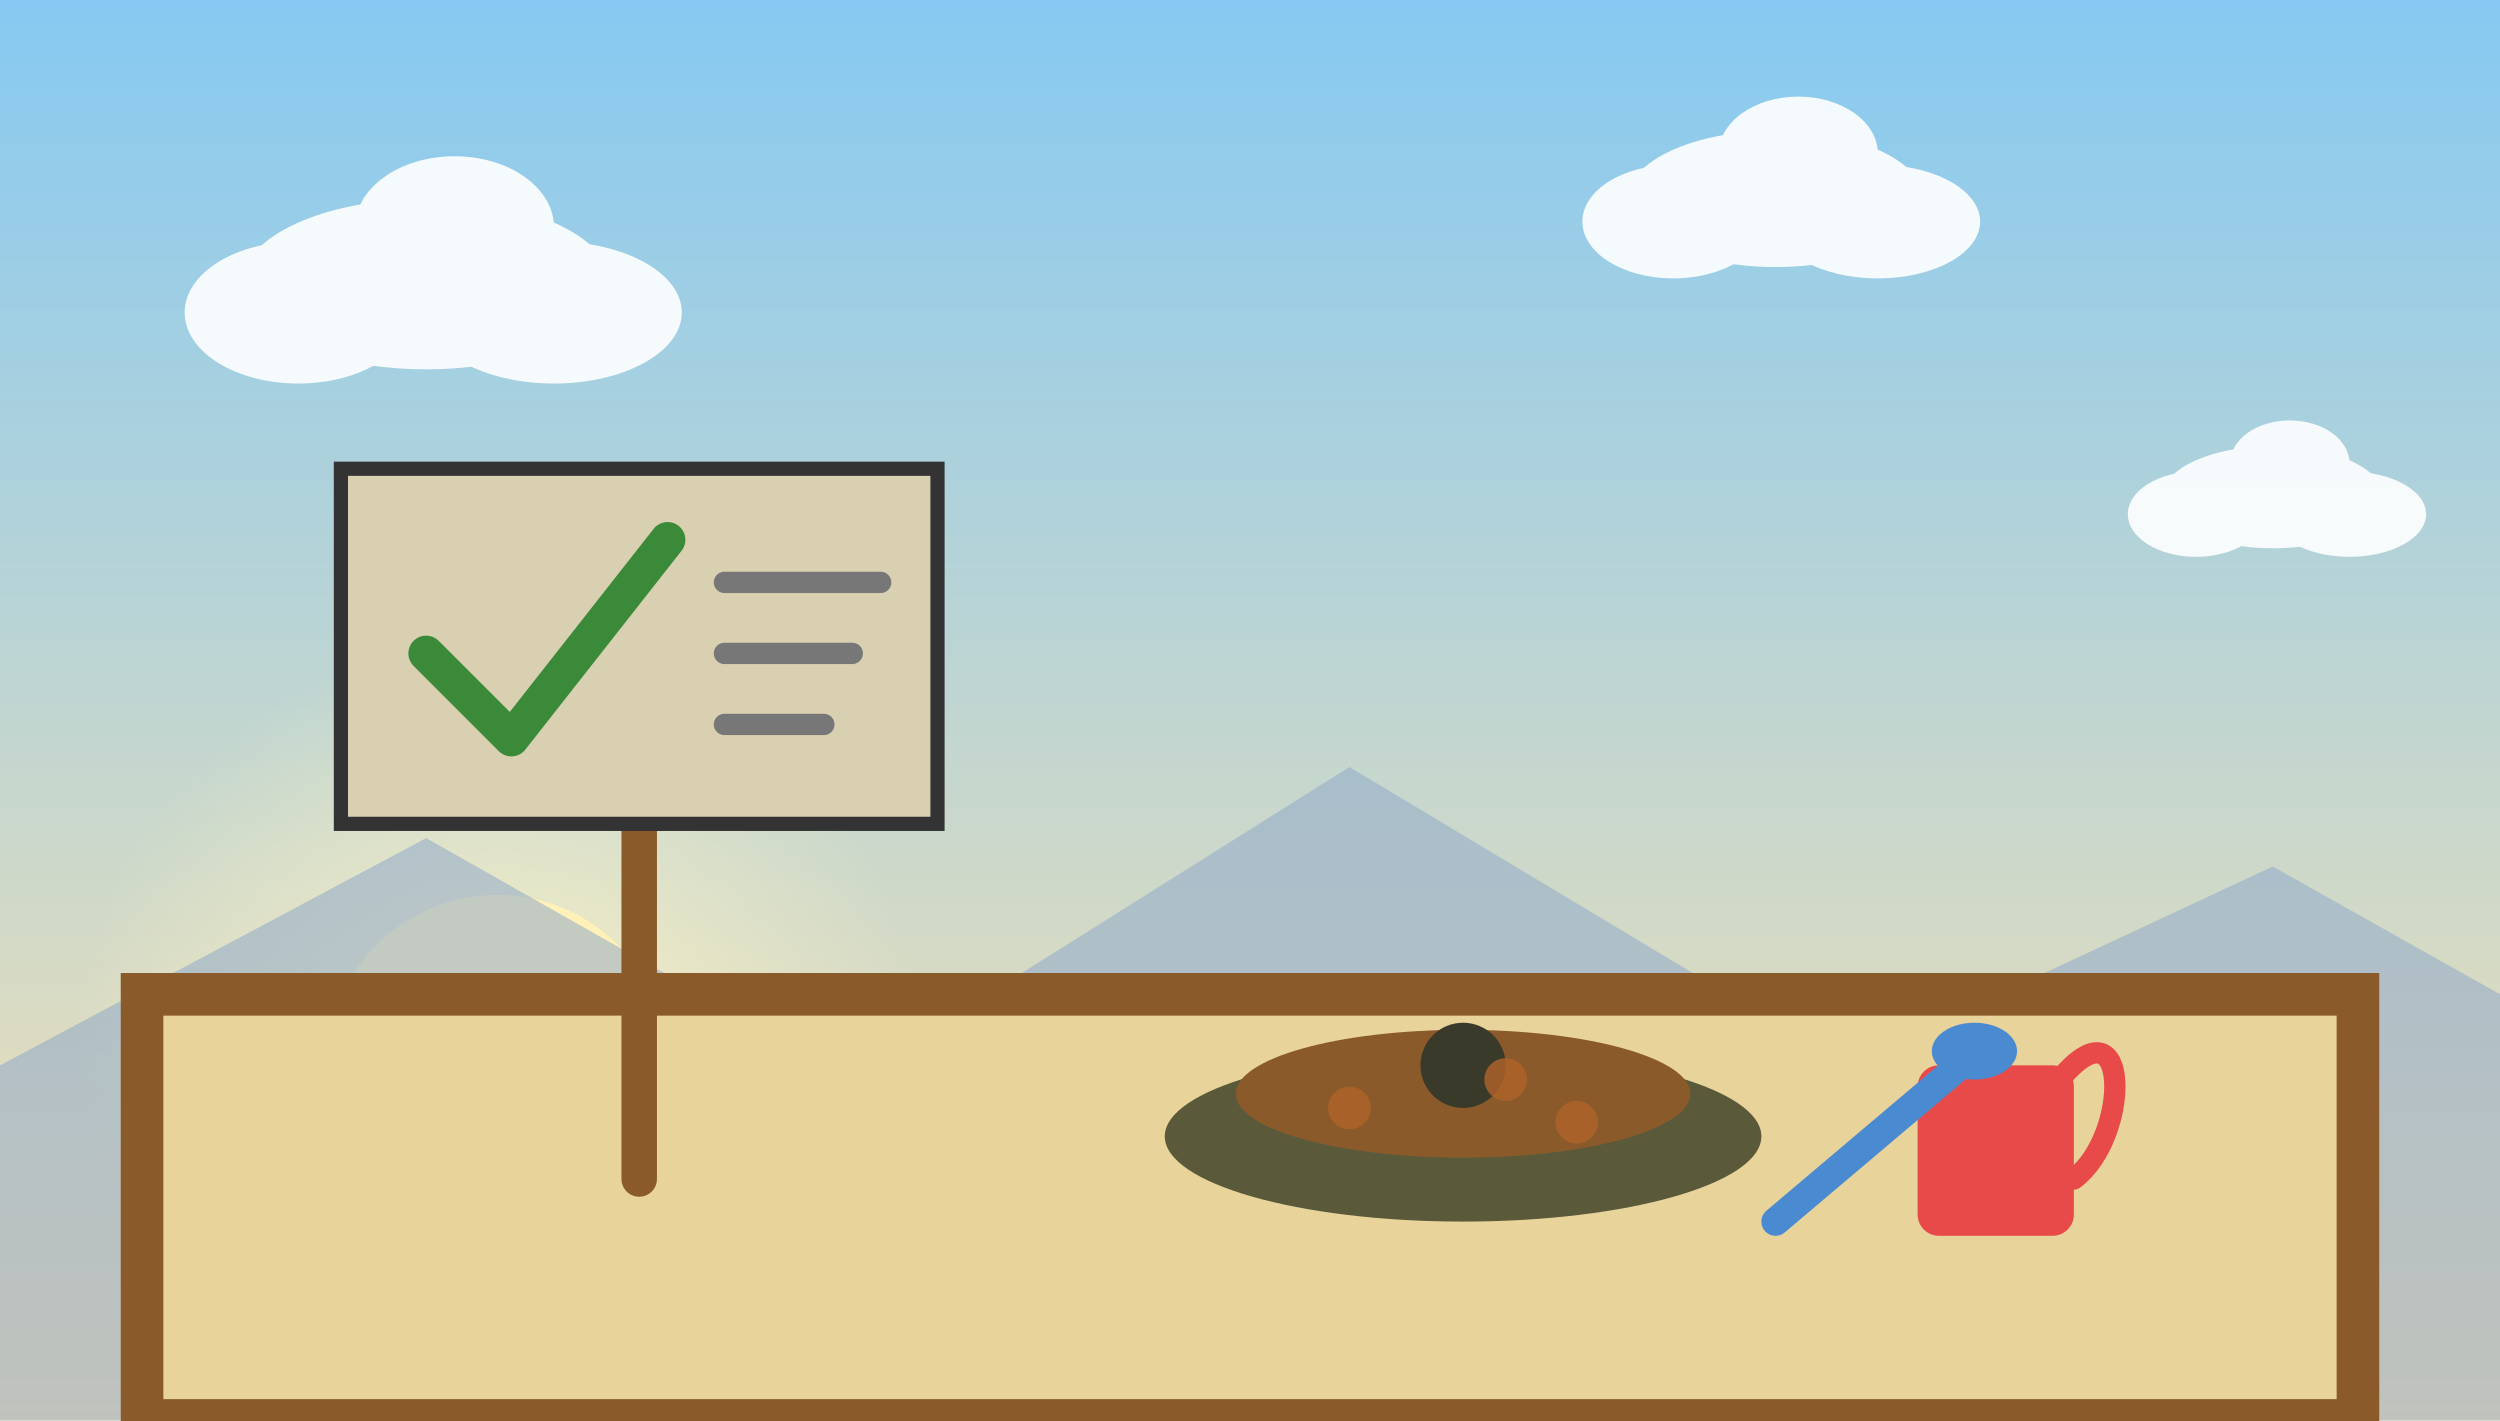
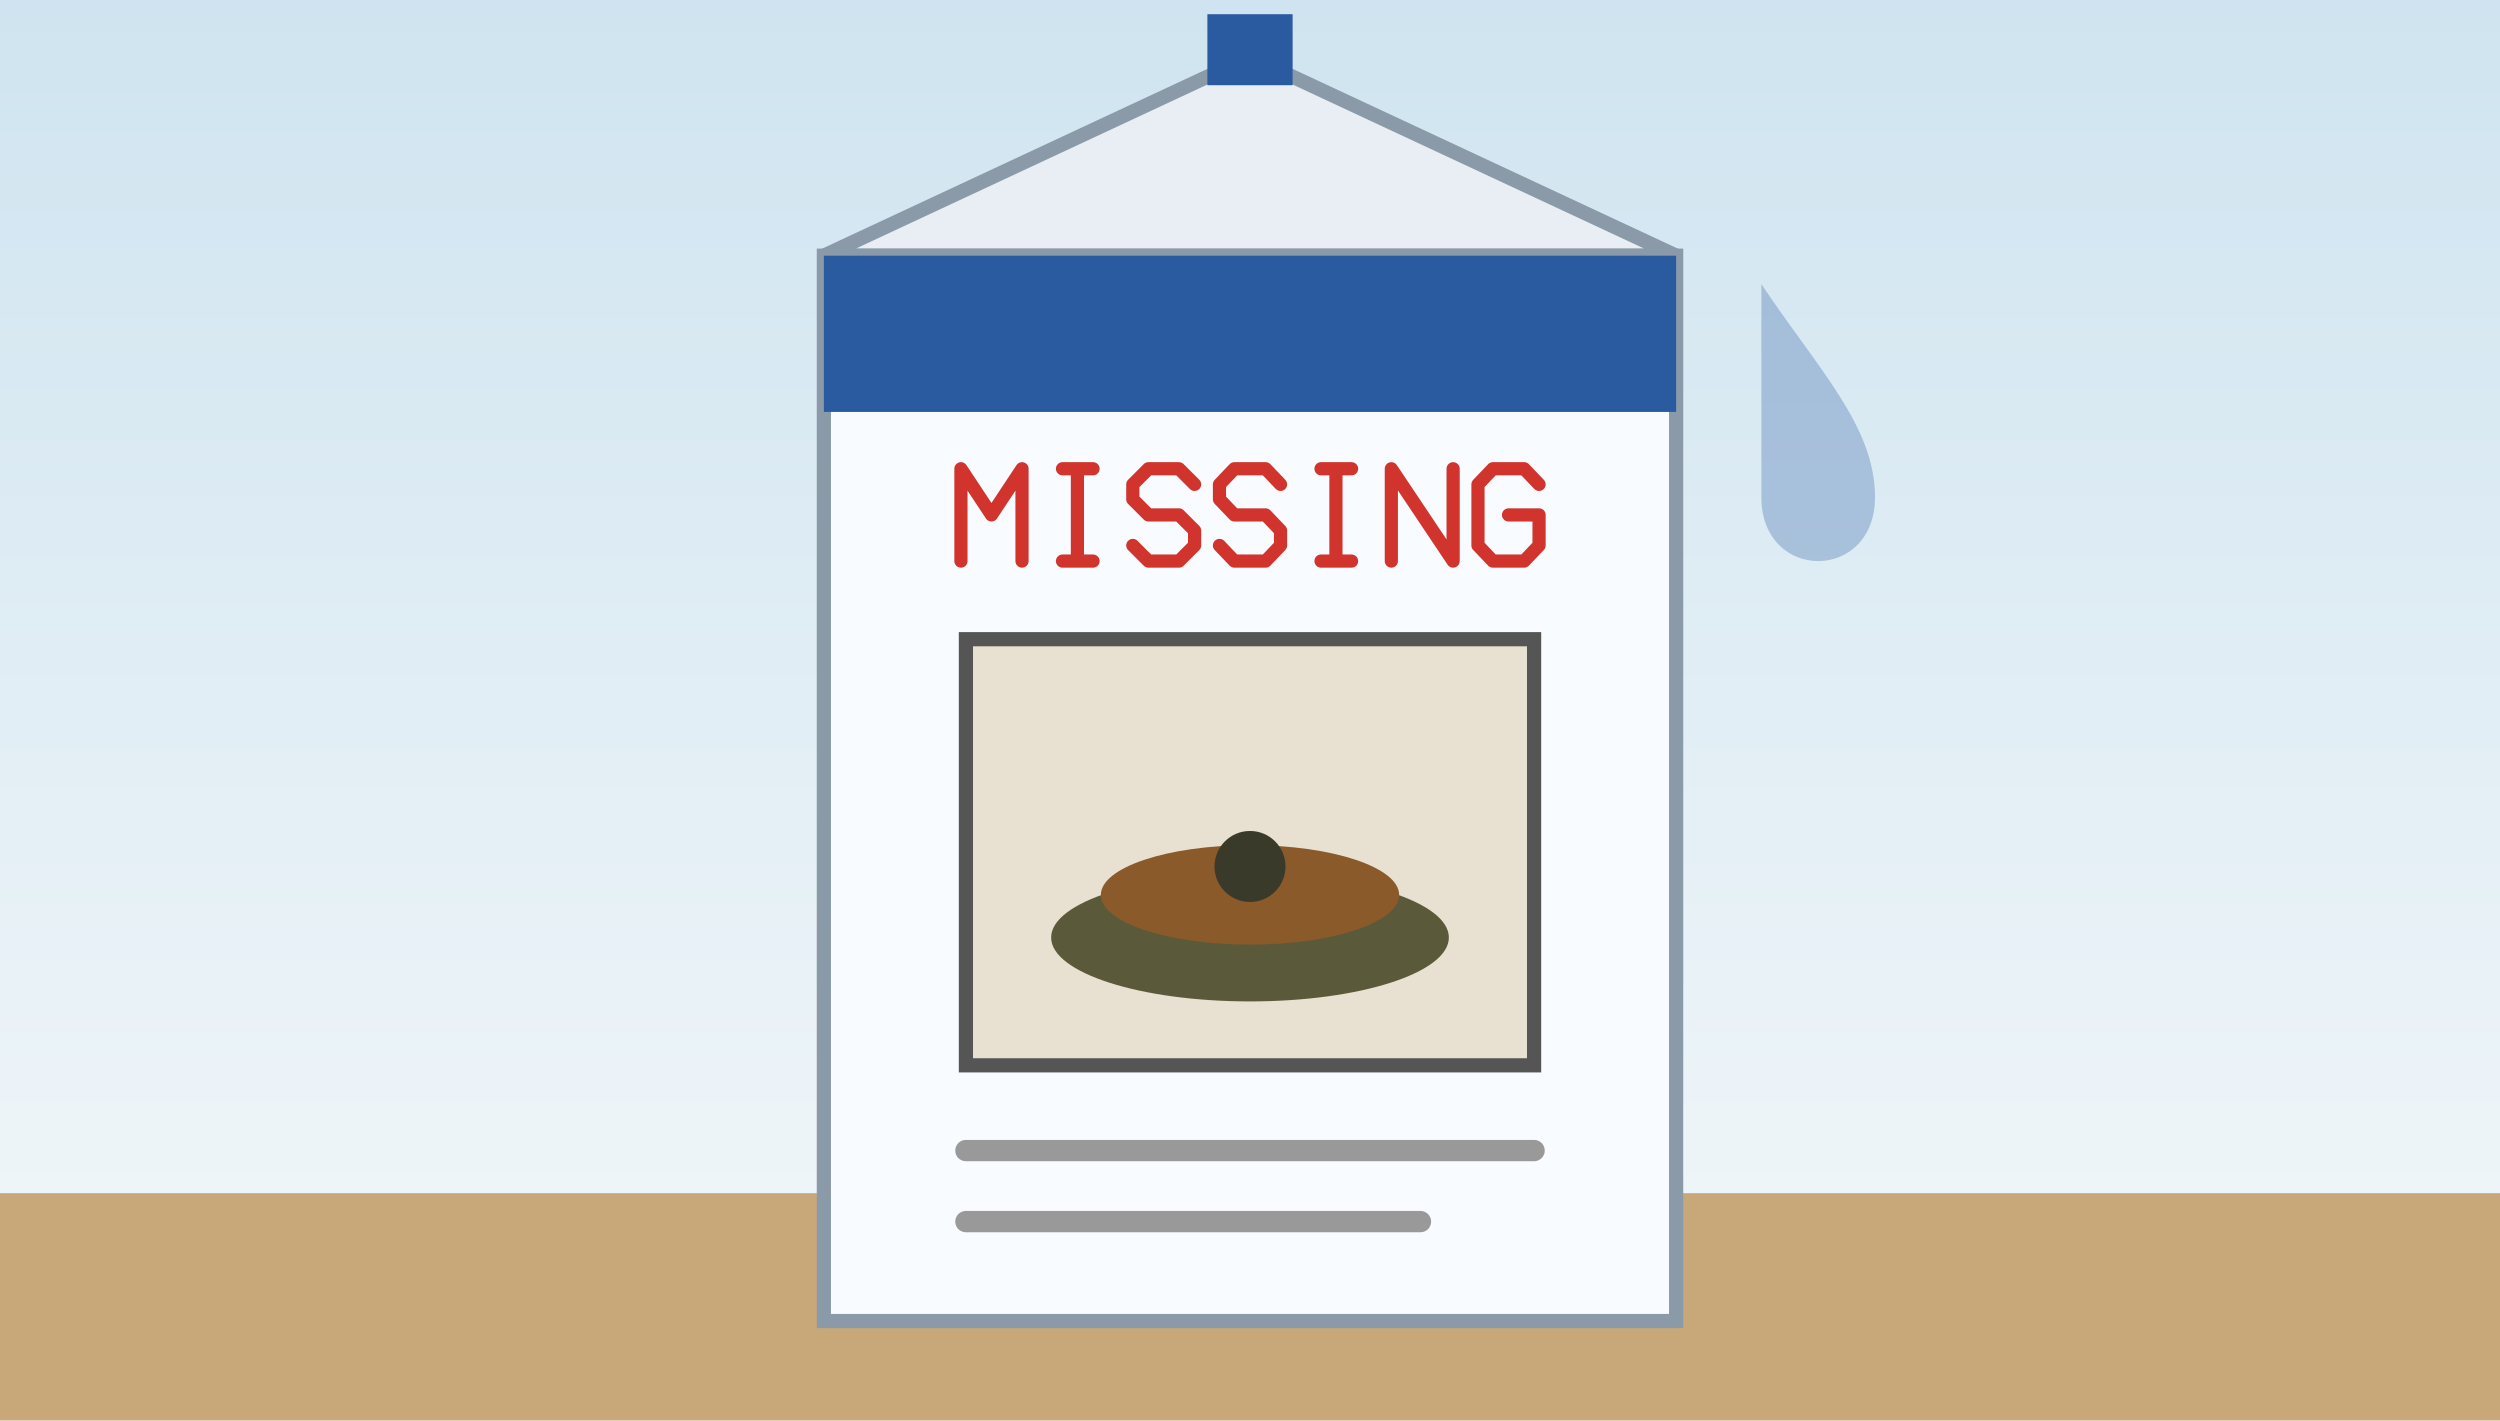
<svg xmlns="http://www.w3.org/2000/svg" viewBox="0 0 352 200" width="352" height="200">
  <defs>
    <linearGradient id="bg" x1="0" y1="0" x2="0" y2="1">
-       <stop offset="0.00" stop-color="#86c9f2" stop-opacity="1" />
-       <stop offset="1.00" stop-color="#fbe2b0" stop-opacity="1" />
+       <stop offset="0.00" stop-color="#cfe4f0" stop-opacity="1" />
+       <stop offset="1.00" stop-color="#f4f8fa" stop-opacity="1" />
    </linearGradient>
-     <radialGradient id="sunGlow" cx="0.5" cy="0.5" r="0.5">
-       <stop offset="0.00" stop-color="#fff5c8" stop-opacity="0.8" />
-       <stop offset="1.00" stop-color="#fff5c8" stop-opacity="0" />
-     </radialGradient>
  </defs>
  <rect x="0" y="0" width="352" height="200" fill="url(#bg)" />
-   <circle cx="70.0" cy="150.0" r="60.0" fill="url(#sunGlow)" />
-   <circle cx="70.0" cy="150.0" r="24.0" fill="#fff1b8" />
-   <polygon points="0.0,200.0 0.0,150.0 60.0,118.0 120.0,152.0 190.0,108.0 260.0,150.0 320.0,122.0 352.0,140.0 352.0,200.0" fill="#8fa9c8" opacity="0.55" />
-   <g transform="translate(60 40) scale(1.0)" opacity="0.9">
-     <ellipse cx="0.0" cy="0.0" rx="26.0" ry="12.0" fill="#ffffff" />
-     <ellipse cx="-18.0" cy="4.0" rx="16.0" ry="10.0" fill="#ffffff" />
-     <ellipse cx="18.0" cy="4.0" rx="18.0" ry="10.0" fill="#ffffff" />
-     <ellipse cx="4.0" cy="-8.0" rx="14.0" ry="10.0" fill="#ffffff" />
-   </g>
-   <g transform="translate(250 28) scale(0.8)" opacity="0.9">
-     <ellipse cx="0.0" cy="0.0" rx="26.0" ry="12.0" fill="#ffffff" />
-     <ellipse cx="-18.0" cy="4.0" rx="16.0" ry="10.0" fill="#ffffff" />
-     <ellipse cx="18.0" cy="4.0" rx="18.0" ry="10.0" fill="#ffffff" />
-     <ellipse cx="4.0" cy="-8.0" rx="14.0" ry="10.0" fill="#ffffff" />
-   </g>
-   <g transform="translate(320 70) scale(0.6)" opacity="0.9">
-     <ellipse cx="0.0" cy="0.0" rx="26.0" ry="12.0" fill="#ffffff" />
-     <ellipse cx="-18.0" cy="4.0" rx="16.0" ry="10.0" fill="#ffffff" />
-     <ellipse cx="18.0" cy="4.0" rx="18.0" ry="10.0" fill="#ffffff" />
-     <ellipse cx="4.0" cy="-8.0" rx="14.0" ry="10.0" fill="#ffffff" />
-   </g>
-   <rect x="20" y="140" width="312" height="60" fill="#e8d39a" stroke="#8a5a2a" stroke-width="6" />
-   <ellipse cx="206.0" cy="160.0" rx="42.0" ry="12.0" fill="#5a5a3a" />
-   <ellipse cx="206.0" cy="154.0" rx="32.0" ry="9.0" fill="#8a5a2a" />
-   <circle cx="206.0" cy="150.0" r="6.0" fill="#3a3a2a" />
-   <circle cx="190.0" cy="156.0" r="3.0" fill="#b0632a" opacity="0.8" />
-   <circle cx="222.0" cy="158.0" r="3.0" fill="#b0632a" opacity="0.8" />
-   <circle cx="212.0" cy="152.0" r="3.0" fill="#b0632a" opacity="0.8" />
-   <rect x="270" y="150" width="22" height="24" fill="#e84a4a" rx="3" />
-   <path d="M290 152 C 300 140 300 160 292 166" fill="none" stroke="#e84a4a" stroke-width="3" stroke-linecap="round" stroke-linejoin="round" />
-   <path d="M250 172 L276 150" fill="none" stroke="#4a8ad0" stroke-width="4" stroke-linecap="round" stroke-linejoin="round" />
-   <ellipse cx="278.0" cy="148.0" rx="6.0" ry="4.0" fill="#4a8ad0" />
-   <path d="M90 116 L90 166" fill="none" stroke="#8a5a2a" stroke-width="5" stroke-linecap="round" stroke-linejoin="round" />
-   <rect x="48.0" y="66" width="84" height="50" fill="#d8d0b0" stroke="#333" stroke-width="2" />
-   <path d="M60 92 L72 104 L94 76" fill="none" stroke="#3a8a3a" stroke-width="5" stroke-linecap="round" stroke-linejoin="round" />
-   <path d="M102 82 L124 82 M102 92 L120 92 M102 102 L116 102" fill="none" stroke="#777" stroke-width="3" stroke-linecap="round" stroke-linejoin="round" />
+   <rect x="0" y="168" width="352" height="32" fill="#c8a878" />
+   <polygon points="116.0,36.0 176.0,8.0 236.0,36.0" fill="#e8eef4" stroke="#8a9aa8" stroke-width="2" />
+   <rect x="170" y="2" width="12" height="10" fill="#2a5aa0" />
+   <rect x="116" y="36" width="120" height="150" fill="#f8fbff" stroke="#8a9aa8" stroke-width="2" />
+   <rect x="116" y="36" width="120" height="22" fill="#2a5aa0" />
+   <path d="M135.3 79.0 L135.3 66.0 L139.6 72.5 L143.9 66.0 L143.9 79.0 M149.6 66.0 L153.9 66.0 M151.7 66.0 L151.7 79.0 M149.6 79.0 L153.9 79.0 M168.2 68.2 L166.0 66.0 L161.7 66.0 L159.5 68.2 L159.5 70.3 L161.7 72.5 L166.0 72.5 L168.2 74.7 L168.2 76.8 L166.0 79.0 L161.7 79.0 L159.5 76.8 M180.3 68.2 L178.2 66.0 L173.8 66.0 L171.7 68.2 L171.7 70.3 L173.8 72.5 L178.2 72.5 L180.3 74.7 L180.3 76.8 L178.2 79.0 L173.8 79.0 L171.7 76.8 M186.0 66.0 L190.3 66.0 M188.1 66.0 L188.1 79.0 M186.0 79.0 L190.3 79.0 M195.9 79.0 L195.9 66.0 L204.6 79.0 L204.6 66.0 M216.7 68.2 L214.6 66.0 L210.2 66.0 L208.1 68.2 L208.1 76.8 L210.2 79.0 L214.6 79.0 L216.7 76.8 L216.7 72.5 L212.4 72.5 " fill="none" stroke="#d0342c" stroke-width="1.857" stroke-linecap="round" stroke-linejoin="round" />
+   <rect x="136" y="90" width="80" height="60" fill="#e8e0d0" stroke="#555" stroke-width="2" />
+   <ellipse cx="176.0" cy="132.0" rx="28.0" ry="9.0" fill="#5a5a3a" />
+   <ellipse cx="176.0" cy="126.0" rx="21.0" ry="7.0" fill="#8a5a2a" />
+   <circle cx="176.0" cy="122.0" r="5.0" fill="#3a3a2a" />
+   <path d="M136 162 L216 162 M136 172 L200 172" fill="none" stroke="#999" stroke-width="3" stroke-linecap="round" stroke-linejoin="round" />
+   <path d="M248 40 C 256 52 264 60 264 70 C 264 82 248 82 248 70 C 248 60 248 52 248 40 Z" fill="#2a5aa0" opacity="0.3" />
</svg>
